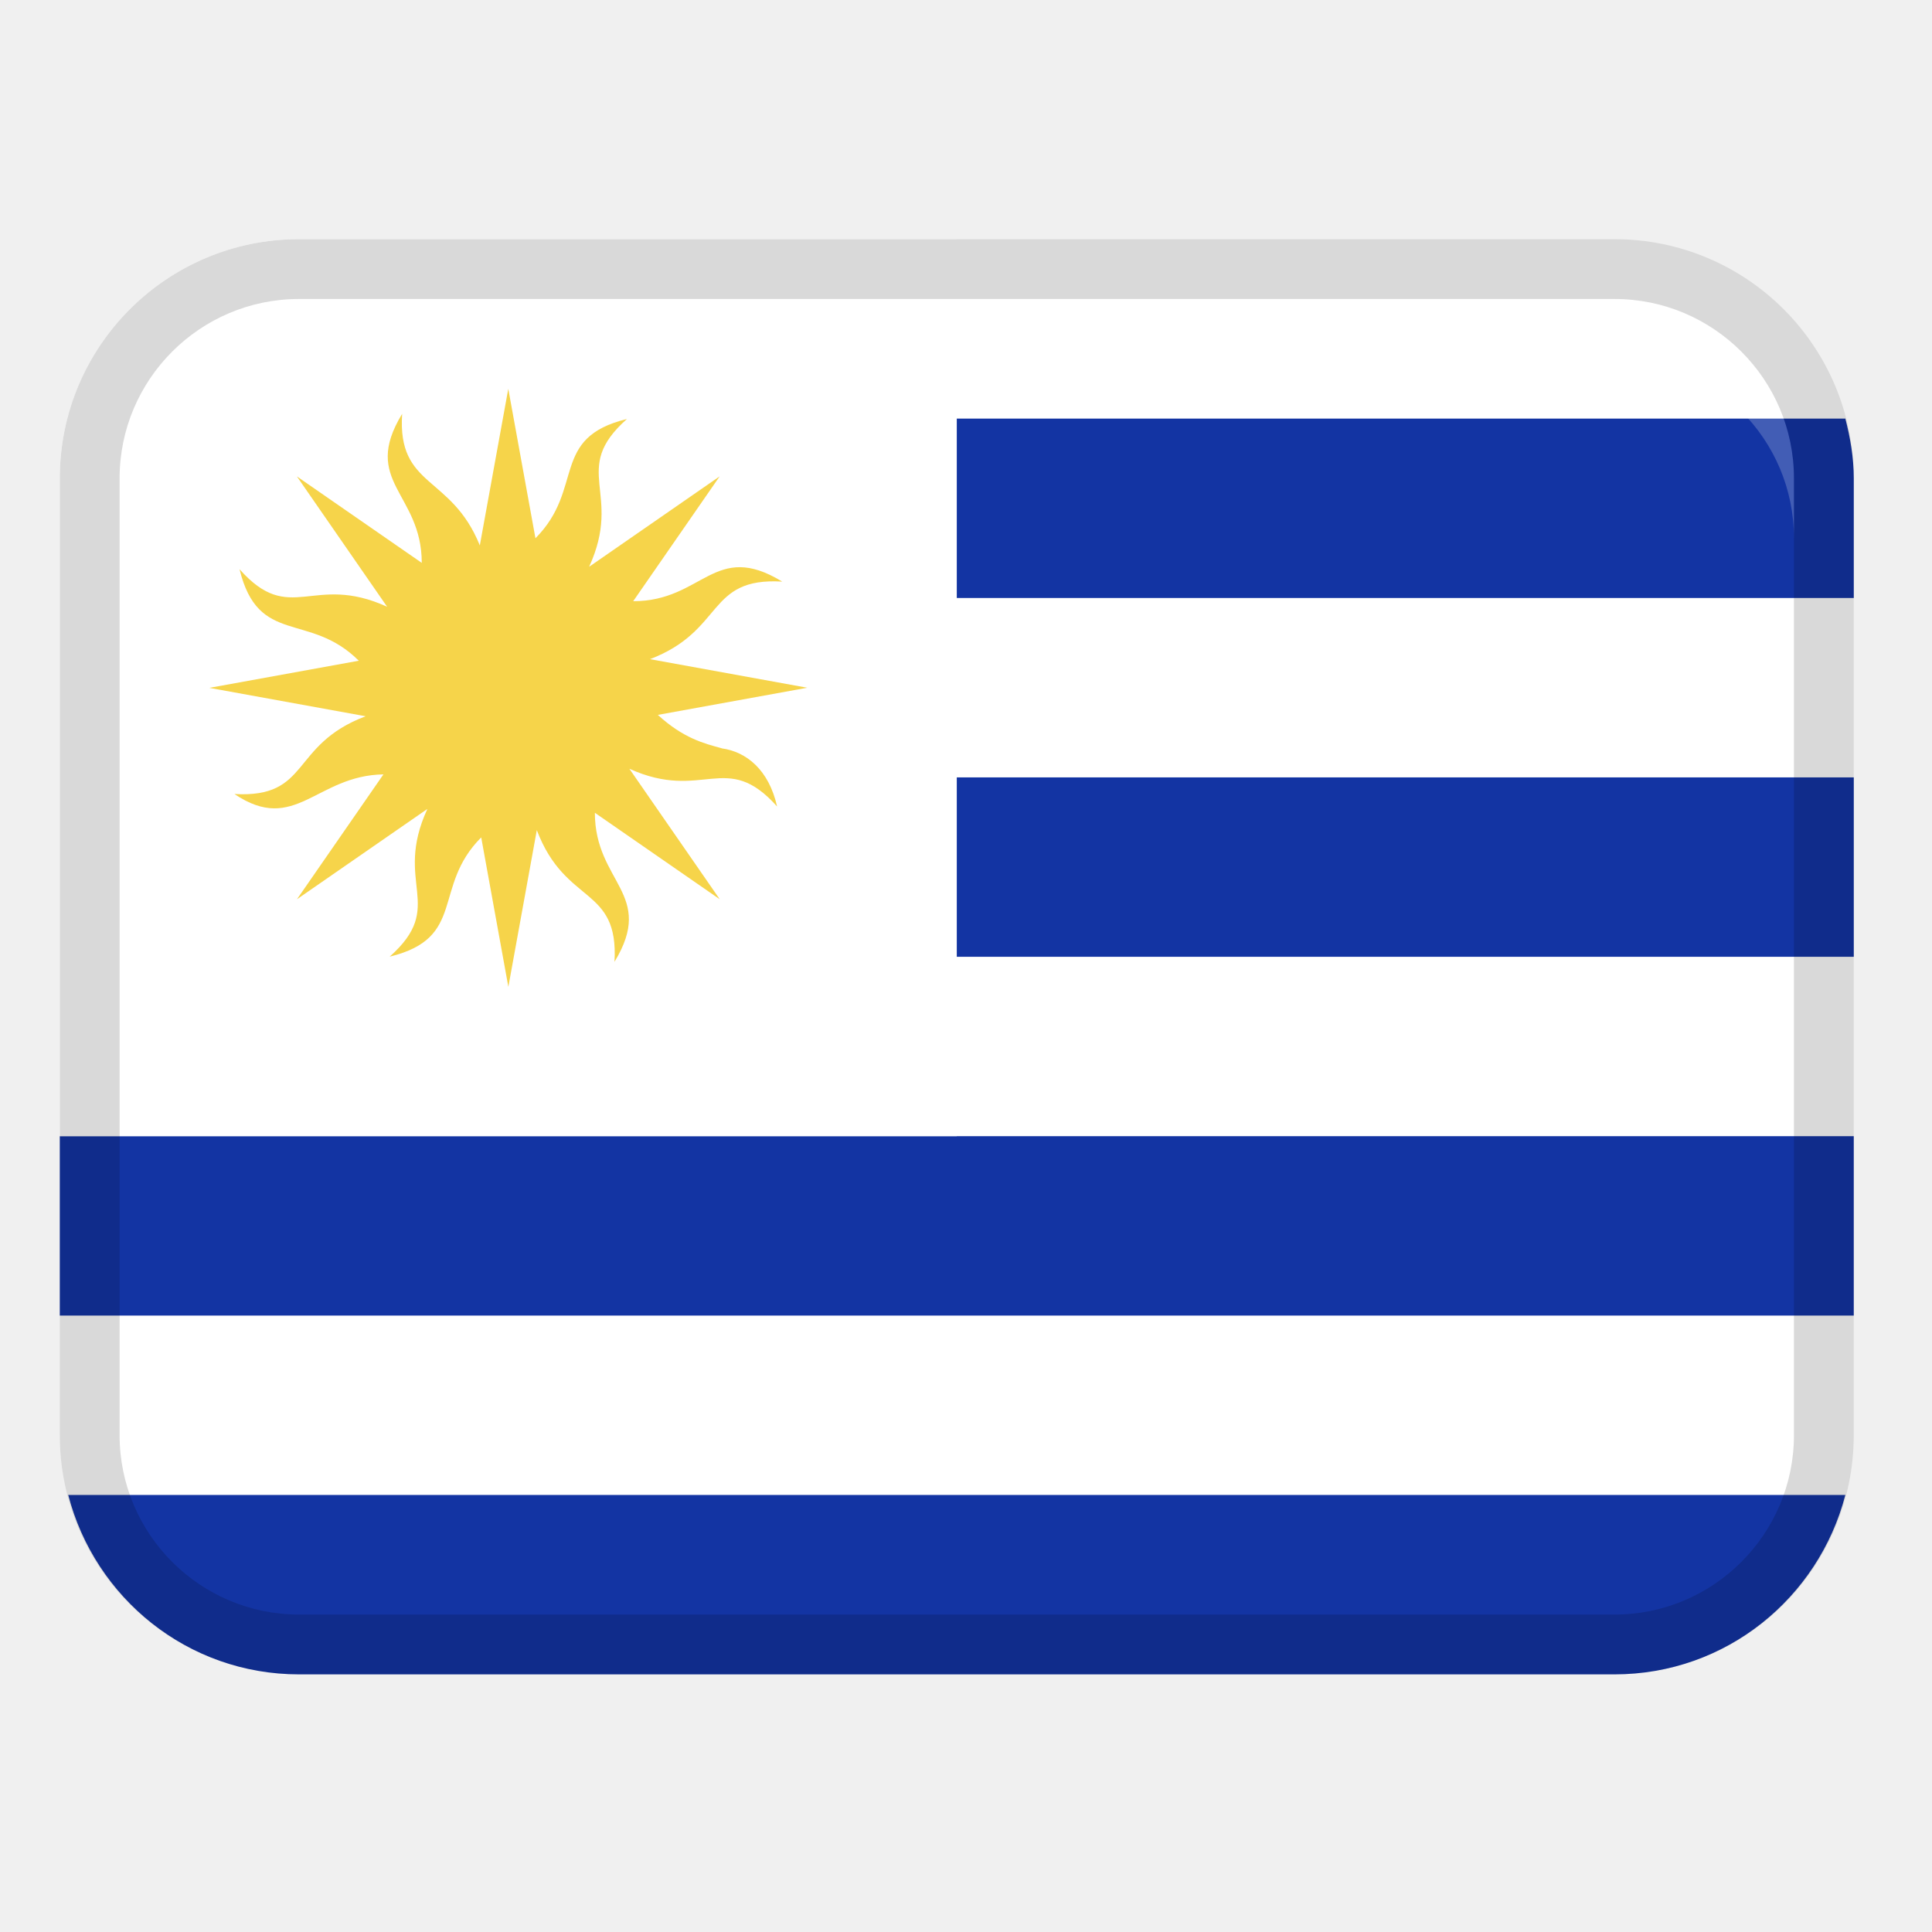
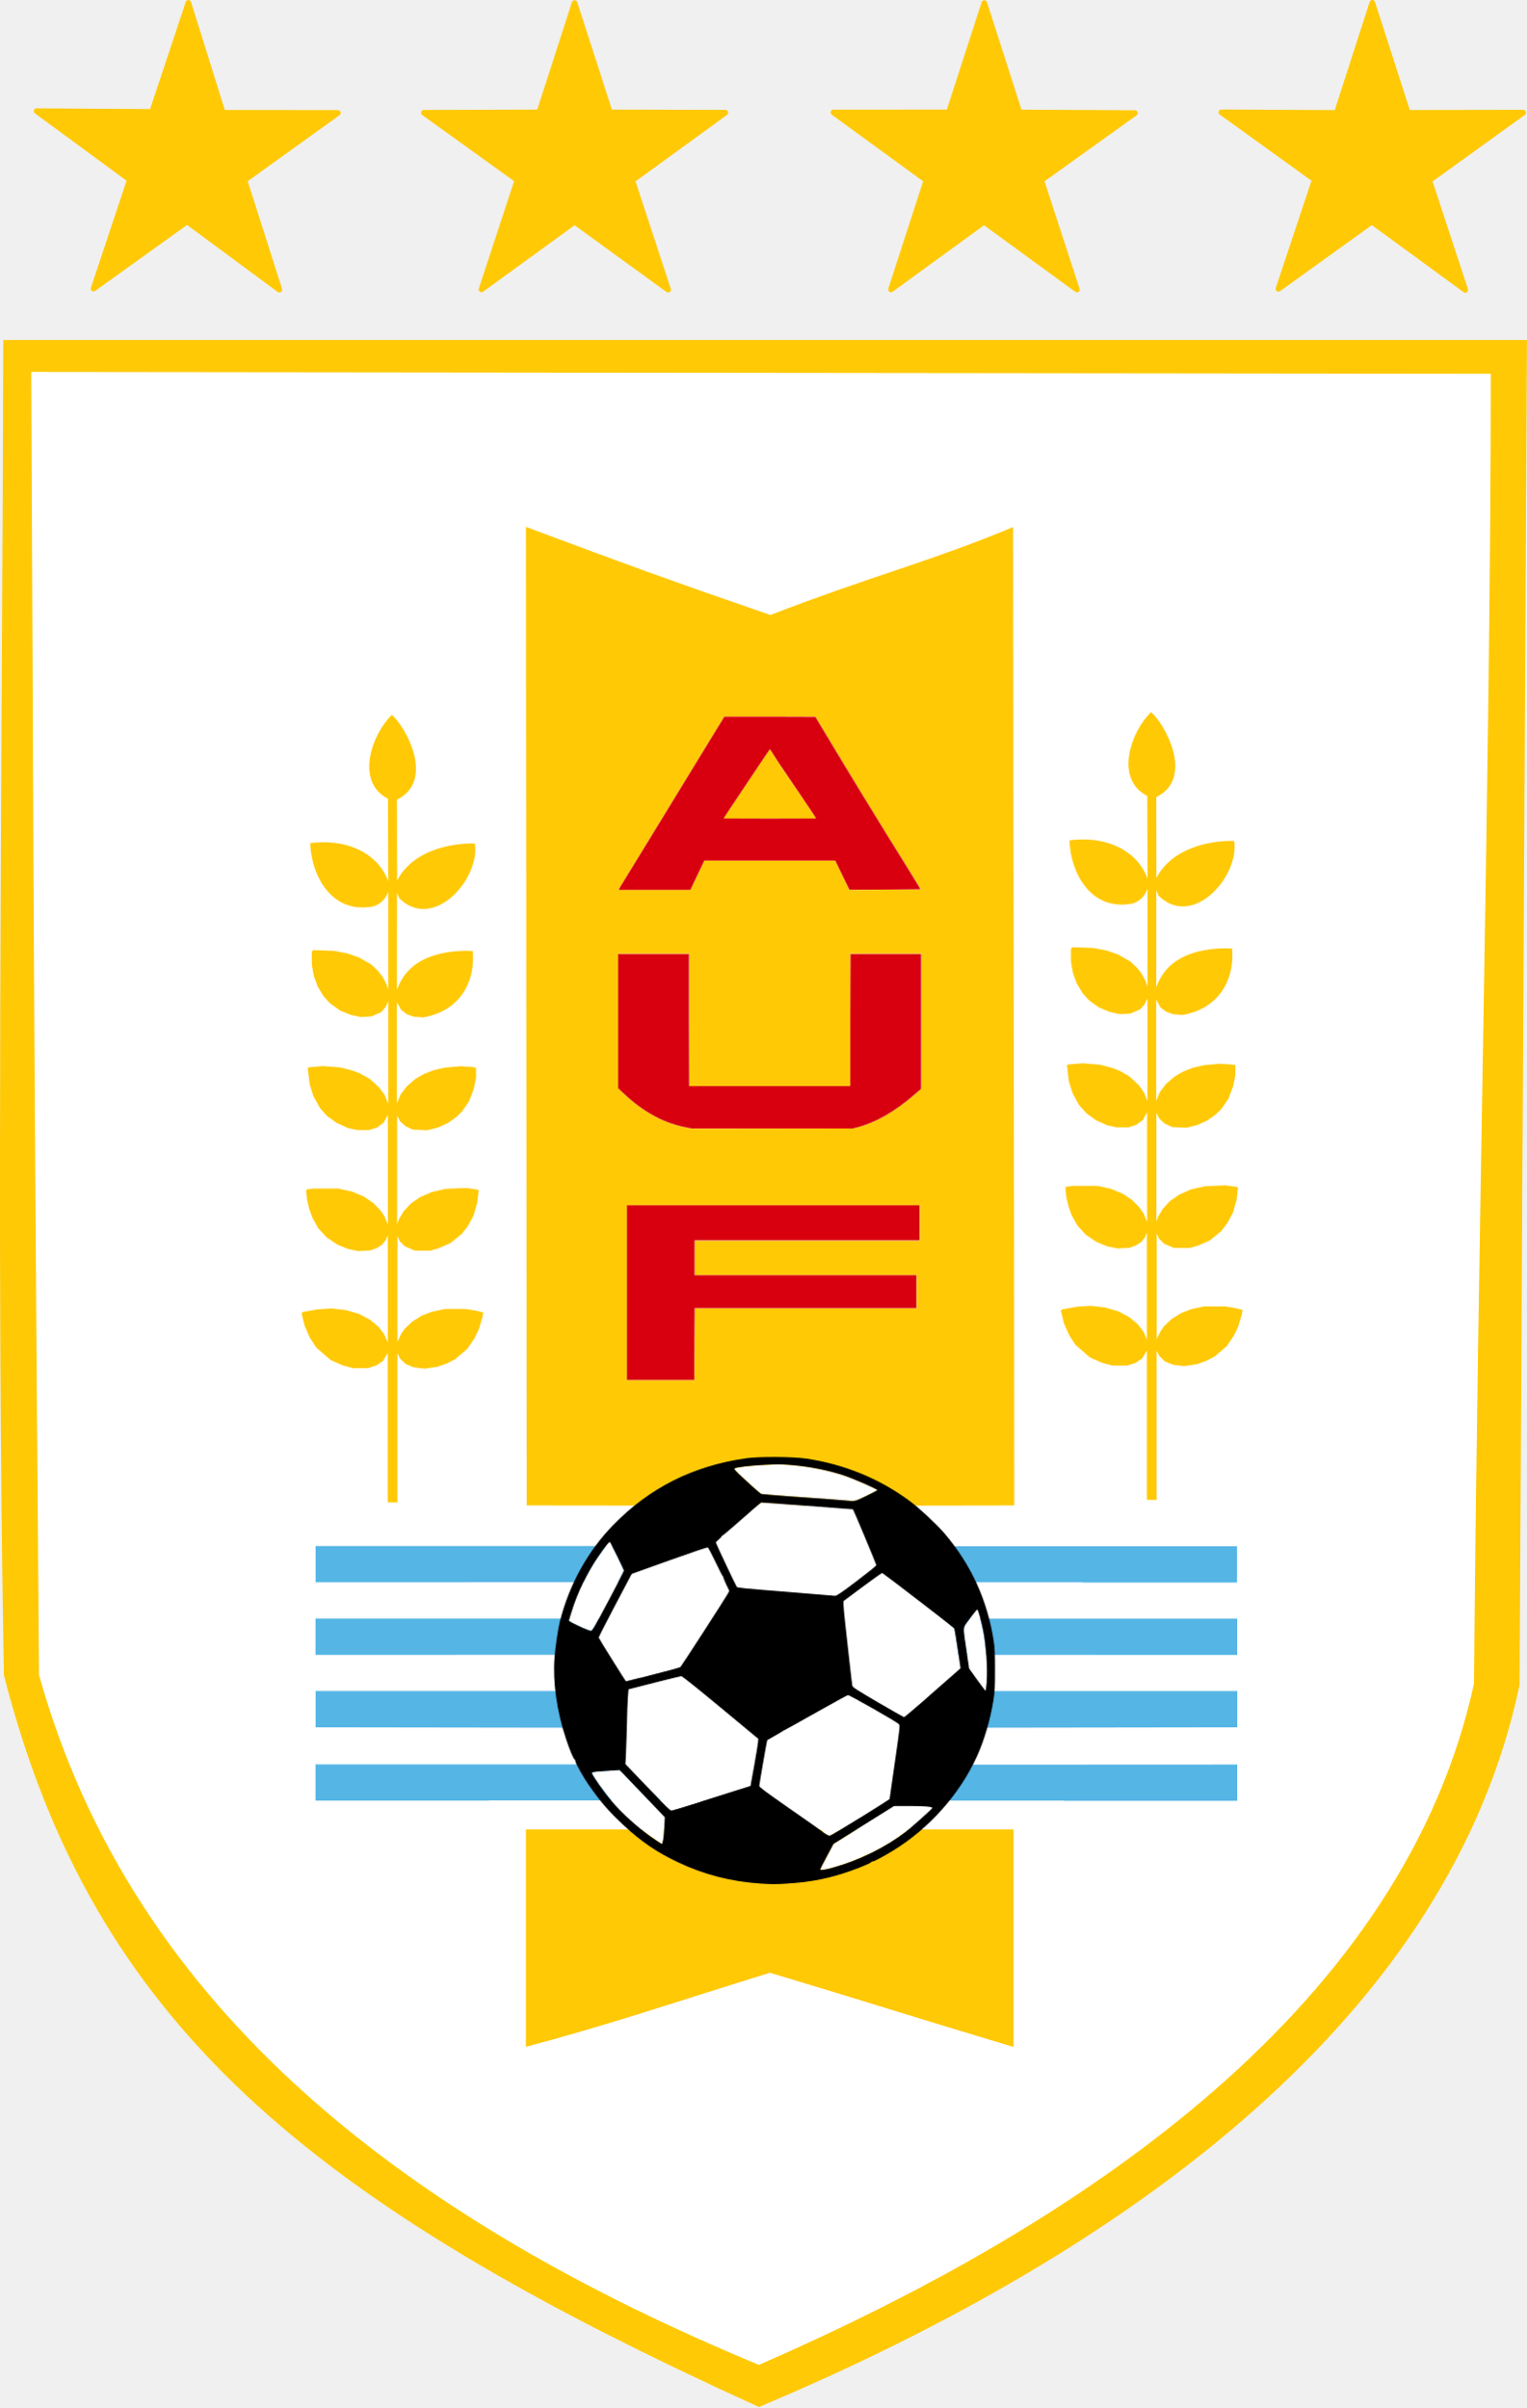
- <svg xmlns="http://www.w3.org/2000/svg" width="82" height="82" viewBox="0 0 82 82" fill="none">
-   <path d="M68.527 10.152H12.69C7.083 10.152 2.538 14.697 2.538 20.304V60.913C2.538 66.52 7.083 71.065 12.69 71.065H68.527C74.134 71.065 78.679 66.52 78.679 60.913V20.304C78.679 14.697 74.134 10.152 68.527 10.152Z" fill="white" />
-   <path d="M2.538 48.223H78.679V55.837H2.538V48.223Z" fill="#1334A3" />
-   <path d="M78.322 63.451H2.896C4.028 67.822 7.964 71.065 12.69 71.065H68.527C73.253 71.065 77.187 67.822 78.322 63.451Z" fill="#1334A3" />
-   <path d="M38.071 32.995H78.68V40.609H38.071V32.995Z" fill="#1334A3" />
-   <path d="M78.322 17.766H38.071V25.38H78.68V20.304C78.68 19.424 78.532 18.581 78.322 17.766Z" fill="#1334A3" />
-   <path opacity="0.2" d="M68.527 12.69H12.69C8.485 12.69 5.076 16.099 5.076 20.304V22.842C5.076 18.637 8.485 15.228 12.69 15.228H68.527C72.733 15.228 76.141 18.637 76.141 22.842V20.304C76.141 16.099 72.733 12.69 68.527 12.69Z" fill="white" />
-   <path d="M12.69 10.152H40.609V48.223H2.538V20.304C2.538 14.7 7.086 10.152 12.69 10.152Z" fill="white" />
-   <path opacity="0.15" d="M68.527 10.152H12.69C7.084 10.152 2.538 14.697 2.538 20.304V60.913C2.538 66.519 7.084 71.065 12.69 71.065H68.527C74.134 71.065 78.679 66.519 78.679 60.913V20.304C78.679 14.697 74.134 10.152 68.527 10.152ZM76.141 60.913C76.141 65.111 72.725 68.527 68.527 68.527H12.69C8.492 68.527 5.076 65.111 5.076 60.913V20.304C5.076 16.106 8.492 12.69 12.69 12.69H68.527C72.725 12.69 76.141 16.106 76.141 20.304V60.913Z" fill="black" />
-   <path d="M30.632 31.758C29.878 31.558 28.989 31.324 27.921 30.342L34.264 29.19L27.588 27.977C30.771 26.761 29.974 24.494 33.2 24.685C30.317 22.928 29.847 25.515 26.875 25.517L30.545 20.218L25.005 24.055C26.456 20.888 24.177 19.944 26.609 17.784C23.33 18.581 24.825 20.741 22.726 22.845L21.573 16.502L20.365 23.149C19.147 20.134 16.86 20.725 17.068 17.565C15.312 20.449 17.898 20.918 17.901 23.89L12.601 20.22L16.431 25.753C13.266 24.306 12.325 26.591 10.167 24.159C10.964 27.438 13.124 25.944 15.228 28.043L8.886 29.195L15.518 30.4C12.294 31.616 13.19 33.885 9.949 33.7C12.523 35.436 13.416 32.913 16.274 32.867L12.604 38.167L18.139 34.334C16.675 37.514 18.974 38.436 16.54 40.603C19.82 39.806 18.325 37.646 20.424 35.542L21.576 41.885L22.784 35.233C24 38.446 26.266 37.583 26.081 40.822C27.837 37.938 25.251 37.469 25.248 34.497L30.548 38.167L26.713 32.629C29.85 34.047 30.822 31.806 32.982 34.23C32.634 32.674 31.677 31.903 30.632 31.763V31.758Z" fill="#F6D44A" />
+ <svg xmlns="http://www.w3.org/2000/svg" id="uuid-63615032-1c86-46ae-8ca6-317d469bf4bb" viewBox="0 0 196.5 309.75">
+   <path d="M2.54,215.56c-.27-55.27.21-121.83-.7-169.81,68.16.41,120.68-.03,192.03.45-.63,60.04-.2,105.68-.95,170.76-8.42,34.88-59.8,77.87-94.55,89.78C38.27,293.55,5.88,226.62,2.54,215.56Z" style="fill:#fff;" />
+   <path d="M189.69,216.58c.43-55.67,2.14-119,2.16-168.48l-187.83-.24c.29,55.28.17,64.47,1,167.68,12.22,43.8,48.5,70.46,92.63,88.79,42.91-18.66,83.13-46.65,92.05-87.74h0ZM97.67,309.75C39.75,283.42,11.96,260.44.5,215.55c-1.01-55.74-.21-116.05-.08-171.8h196.08c-.32,57.69-.64,115.38-.95,173.07-8.88,42.19-49.18,72.4-97.88,92.93Z" style="fill:#ffc905;" />
+   <path d="M67.68,235.42v27.98l.1-.03h.01c11.05-2.95,18.11-5.42,31.28-9.5,13.36,4,15.55,4.8,31.26,9.52h.1v-27.96c-20.56-.03-41.89.02-62.75,0h0ZM80.67,155.11h37.71v4.55h-28.96v4.45h28.56v4.26h-28.56l-.05,9.24h-8.7c0-7.5,0-14.99,0-22.49h0ZM79.55,122.73h9.15v17.02h20.72v-17.02h9.15c0,5.79,0,11.58,0,17.36-2.18,2-5.25,4.39-8.8,5.12-6.08,0-13.3.02-20.41.03-3.96-.41-7.17-2.51-9.81-5.21v-17.31ZM99.07,96.39c-1.8,2.74-3.94,5.86-5.96,8.93h11.9c-1.69-2.68-4-5.76-5.94-8.93ZM93.19,92.22h11.74c5.17,8.64,7.98,13.23,13.61,22.25-2.76.01-6.01.02-9.23.05-.57-1.16-1.19-2.44-1.83-3.78h-16.83l-1.8,3.77c-2.77,0-6.05,0-9.29,0,4.68-7.67,8.56-14,13.63-22.29h0ZM50.53,91.89c-2.71,2.51-4.87,8.75-.6,10.89l.03,10.63c-1.49-4-5.84-5.49-10.04-4.91.13,4.23,2.77,9.07,7.95,8.17.87-.15,1.73-.87,2.09-1.93v6.32s0,6.32,0,6.32l-.12-.38-.12-.38-.25-.47-.25-.47-.28-.36-.28-.36-.45-.43-.45-.43-.79-.45-.79-.45-.75-.26-.75-.26-.84-.16-.84-.16-1.36-.05-1.36-.05-.08.12-.08.12v.87s.02.87.02.87l.12.67.12.67.24.66.24.67.37.62.37.62.43.48.43.48.64.45.64.46.69.29.69.29.67.14.67.14.65-.04.65-.04.62-.26.62-.26.3-.33.3-.33.18-.39.18-.39v6.61s0,6.61,0,6.61l-.22-.54-.21-.55-.34-.48-.34-.48-.61-.57-.61-.57-.65-.37-.65-.37-.48-.18-.47-.18-.78-.2-.78-.2-1.11-.09-1.11-.09-.94.08-.94.08-.06.05-.06.05.12,1.02.12,1.02.24.78.24.78.42.75.41.75.46.53.47.53.62.44.62.45.73.33.73.33.59.13.59.13h1.55l.52-.17.52-.17.41-.31.41-.31.27-.5.27-.5v14.14s-.22-.54-.22-.54l-.22-.54-.25-.37-.25-.37-.46-.48-.46-.48-.61-.42-.61-.42-.79-.33-.79-.33-.87-.18-.87-.19h-1.59s-1.59,0-1.59,0l-.47.07-.47.07.06.67.07.66.14.6.14.6.2.54.2.54.37.67.37.67.54.59.54.6.69.46.68.46.69.29.69.28.67.14.67.14.77-.04.77-.04.39-.14.38-.14.35-.21.35-.21.26-.32.26-.32.13-.32.13-.31v13.81s-.23-.52-.23-.52l-.22-.52-.36-.48-.36-.47-.55-.47-.55-.46-.71-.38-.71-.38-.87-.25-.87-.25-.92-.1-.91-.1-.87.06-.87.05-.96.17-.96.17-.09.08-.09.08.2.81.2.81.33.76.33.76.43.66.43.65.92.79.91.79.77.34.77.34.67.18.67.18h.96s.96,0,.96,0l.55-.18.56-.19.4-.27.41-.27.31-.52.31-.52v19.23h1.25v-19.18s.18.35.18.35l.18.34.35.34.35.34.51.21.51.21.71.09.71.09.82-.12.82-.12.6-.21.6-.21.55-.28.55-.28.78-.67.78-.67.45-.66.45-.66.29-.6.29-.6.23-.77.23-.77.05-.31.05-.31-.5-.12-.5-.12-.63-.1-.62-.1h-2.69l-.84.18-.84.18-.64.25-.64.25-.6.37-.6.37-.5.47-.5.47-.25.37-.25.37-.22.47-.22.47v-6.82s0-6.82,0-6.82l.14.34.14.34.34.34.34.34.64.27.64.28h1.01s1.01,0,1.01,0l.53-.16.53-.15.75-.33.75-.33.73-.59.72-.58.39-.5.39-.5.37-.68.37-.68.24-.83.24-.83.09-.79.09-.79-.07-.06-.07-.06-.72-.1-.72-.1-1.3.05-1.3.05-.94.21-.93.21-.76.34-.76.34-.57.39-.57.4-.47.5-.47.5-.3.5-.3.5-.12.33-.12.33v-6.99s0-6.99,0-6.99l.19.37.19.37.36.32.35.32.48.22.48.22.93.03.93.04.7-.18.7-.18.63-.29.62-.29.52-.37.52-.37.38-.37.38-.37.45-.65.45-.65.3-.79.3-.78.15-.73.15-.73v-1.3l-.27-.04-.27-.04-.72-.05-.72-.05-1.02.09-1.02.09-.74.17-.74.17-.61.24-.61.24-.54.31-.54.31-.55.48-.56.48-.41.54-.41.54-.23.57-.23.57v-13.06s.27.5.27.5l.27.5.37.28.37.28.44.16.44.16.6.05.6.05c4.52-.75,6.77-4.29,6.41-8.55l-.77-.03c-3.53.02-7.21,1.01-8.72,4.35l-.27.67v-6.24s.01-6.24.01-6.24l.14.35.14.35c4.42,4.34,10.44-2.51,9.74-7.04-3.32-.1-8.11,1.02-10.01,4.77,0-3.47-.02-6.94-.02-10.42,5.01-2.45,1.06-9.52-.7-10.94h0ZM148.24,91.53c-2.71,2.51-4.87,8.75-.6,10.89l.03,10.63c-1.49-4-5.84-5.48-10.04-4.91.13,4.23,2.77,9.07,7.95,8.16.87-.15,1.73-.87,2.09-1.93v6.32s0,6.32,0,6.32l-.12-.38-.12-.38-.25-.47-.25-.47-.28-.36-.28-.36-.45-.43-.45-.43-.79-.45-.79-.45-.75-.26-.75-.26-.84-.16-.84-.16-1.36-.05-1.36-.05-.08.12-.09.12v.87s.02.87.02.87l.12.67.12.67.24.66.24.67.37.62.37.62.43.48.43.48.64.46.64.45.69.29.69.29.67.14.67.14.65-.04.65-.04.62-.26.62-.26.3-.33.3-.33.18-.39.18-.39v13.23s-.21-.54-.21-.54l-.22-.55-.33-.48-.34-.48-.61-.57-.61-.57-.65-.37-.65-.37-.48-.18-.47-.18-.78-.2-.78-.2-1.11-.09-1.11-.09-.94.08-.94.08-.06.05-.06.05.12,1.02.12,1.02.24.78.24.78.42.75.41.75.46.53.47.53.62.45.62.45.73.33.73.33.59.13.59.13h1.55l.52-.16.51-.17.41-.31.42-.31.27-.5.27-.5v14.14s-.22-.54-.22-.54l-.22-.54-.25-.37-.25-.37-.46-.48-.46-.48-.61-.42-.61-.42-.79-.33-.79-.33-.87-.19-.87-.19h-1.59s-1.59,0-1.59,0l-.47.07-.47.07.06.66.07.67.14.6.14.6.2.54.19.54.37.67.37.67.54.6.54.59.68.47.69.46.69.29.69.28.67.14.67.14.77-.04.77-.04.38-.14.39-.14.35-.21.35-.21.26-.32.26-.32.13-.32.13-.31v6.9s0,6.9,0,6.9l-.22-.52-.22-.52-.36-.47-.36-.47-.55-.46-.55-.46-.71-.38-.71-.38-.87-.25-.87-.25-.91-.1-.91-.1-.87.05-.87.06-.96.17-.96.17-.09.08-.09.08.2.81.2.81.33.76.33.76.43.66.43.65.92.79.91.79.77.34.77.34.67.18.67.18h.96s.96,0,.96,0l.55-.18.55-.19.4-.27.41-.27.31-.52.31-.52v19.23h1.25v-19.18s.18.34.18.34l.18.35.36.34.35.34.51.21.51.21.71.09.71.09.82-.12.82-.12.6-.21.6-.21.55-.28.55-.28.78-.67.78-.67.45-.66.45-.66.29-.6.29-.6.23-.77.23-.77.05-.31.05-.31-.5-.12-.5-.12-.63-.1-.62-.1h-2.69l-.84.18-.84.18-.64.25-.64.25-.6.37-.6.37-.5.47-.5.47-.25.37-.25.37-.22.47-.22.47v-6.82s0-6.82,0-6.82l.14.34.14.34.34.34.34.34.64.27.64.27h1.01s1.01,0,1.01,0l.53-.16.53-.15.75-.33.75-.33.73-.59.72-.59.39-.49.39-.5.37-.68.37-.68.24-.83.24-.83.09-.79.09-.79-.07-.06-.07-.06-.72-.1-.72-.1-1.3.05-1.3.05-.94.21-.93.21-.76.34-.76.34-.57.4-.57.39-.47.5-.47.5-.3.5-.3.5-.12.33-.12.33v-6.99s0-6.99,0-6.99l.19.37.19.38.35.32.36.32.48.22.48.22.93.04.93.04.7-.18.7-.18.62-.29.63-.29.52-.37.52-.37.38-.37.38-.37.45-.65.45-.65.3-.79.3-.78.15-.73.15-.73v-1.3l-.26-.04-.27-.04-.72-.05-.72-.05-1.02.09-1.02.09-.74.17-.74.17-.61.24-.61.24-.54.31-.54.31-.56.48-.56.48-.41.54-.41.54-.23.57-.23.57v-6.53s0-6.53,0-6.53l.27.5.27.5.37.28.37.28.44.16.44.16.6.05.6.05c4.52-.75,6.77-4.29,6.41-8.55l-.77-.03c-3.53.02-7.21,1.01-8.72,4.35l-.27.66v-6.24s.01-6.24.01-6.24l.14.35.14.35c4.42,4.34,10.44-2.51,9.74-7.04-3.32-.1-8.11,1.02-10.01,4.77,0-3.47-.02-6.94-.02-10.42,5.01-2.45,1.06-9.52-.69-10.94h0ZM67.68,67.8l.1,125.93c20.9.04,41.79.06,62.69,0l.03-.03.03-.03c-.02-40.14-.13-85.71-.15-125.85-10.5,4.4-18.92,6.52-31.24,11.32-13.71-4.73-18.05-6.33-31.46-11.34h0Z" style="fill:#ffc905;" />
+   <path d="M139.3,203.62h-19.91l-.67-.82-.67-.82-1-1-1-1-.1-.03-.1-.03-.58-.47-.58-.47h44.5v4.67h-19.91ZM60.52,203.62h-19.91v-4.67h44.45l-1.56,1.41-1.56,1.41-.75.92-.75.92h-19.91ZM141.16,212.96h-18.05l-.08-.57-.08-.57-.16-.73-.16-.73-.27-.86-.27-.86-.06-.17-.06-.17h37.24v4.67h-18.05ZM58.65,212.96h-18.05v-4.67h37.23v.08l-.38,1.18-.38,1.18-.19,1.11-.19,1.11h-18.05ZM140.56,222.31l-18.65.03.15-.33.15-.33.32-1.16.32-1.16.14-.87.14-.87h36.09v4.66l-18.65.03ZM77.91,222.36l-.02-.02-18.64-.03-18.64-.03v-4.67h36.11l.13.82.13.82.23.89.23.89.25.67.25.67-.02-.02ZM136.92,231.72h-22.29l.95-.76.95-.76.82-.85.82-.85.56-.71.56-.71h19.96s19.96-.01,19.96-.01v4.67h-22.29,0ZM62.91,231.72h-22.31v-4.67h39.95l.31.42.31.42.63.69.63.69.81.75.81.75.59.46.59.46h-22.31Z" style="fill:#55b5e5;" />
+   <path d="M115.08,232.42l-3.91,2.44-3.9,2.44-.74,1.4c-.68,1.29-.95,1.82-.95,1.86,0,0,.03.03.07.04.32.12,2.58-.51,4.39-1.24.98-.39,1.06-.43,1.07-.5,0-.07.11-.1.14-.05.04.06,1.47-.64,2.45-1.2,1.18-.67,2.39-1.49,3.19-2.15.98-.8,3.1-2.73,3.1-2.81,0-.17-1.02-.24-3.38-.24h-1.51ZM79.77,227.79s-.4,0-.87.04c-2.01.13-2.44.17-2.61.24-.09.03-.1.05-.08.13.08.36,1.76,2.7,2.73,3.8,1.2,1.36,2.97,2.97,4.5,4.1.38.28,1.25.88,1.55,1.07.09.06.17.1.18.1.04,0,.14-.33.17-.55.05-.31.12-1.13.17-2,.04-.7.04-.84,0-.88-.41-.45-4.86-5.13-5.38-5.66-.19-.19-.35-.35-.36-.37h0ZM109.13,218.15l-.18.09c-.5.26-2.38,1.29-5.09,2.82-1.63.91-2.62,1.46-2.83,1.56-.11.05-.17.09-.14.09.04,0,.06.02.06.08,0,.07-.02.08-.07.08-.05,0-.08-.02-.08-.05,0-.05-.04-.04-.27.11-.15.09-.59.35-.99.58-.4.23-.74.43-.76.45-.04.03-.34,1.71-.73,3.99-.31,1.82-.32,1.88-.27,1.95.17.25.81.71,4.96,3.62,1.35.94,2.57,1.81,2.73,1.92.21.15.28.19.29.16,0-.03.03-.04.07-.04.06,0,.06.03.06.09,0,.05,0,.1.02.12.03.05.45.32.62.4.08.04.18.07.21.07.08,0,.55-.26,1.68-.94,1.47-.88,5.35-3.3,5.9-3.68.13-.09.15-.12.17-.22,0-.06.26-1.83.56-3.92.74-5.17.76-5.4.63-5.56-.2-.24-4.83-2.91-6.19-3.58l-.37-.18ZM87.65,215.71c-.06,0-.82.18-1.67.39-.77.19-5.08,1.3-5.09,1.3-.02.01-.06.47-.11,1.38l-.05.73.08.19.08.19-.08.08-.08.08-.02.99c-.05,1.72-.15,4.6-.19,5.31l-.04.68.33.33c.52.53,1.04,1.07,2.41,2.5,2.13,2.23,2.85,2.96,3.07,3.09.09.05.1.05.3,0,.46-.12,2.11-.63,4.08-1.25,1.97-.62,2.07-.66,2.08-.72,0-.08.14-.12.14-.04,0,.03.02.04.06.04.03,0,.86-.26,1.84-.57l1.78-.56.36-2.03c.52-2.93.67-3.88.61-4.01-.02-.03-3.13-2.63-6.02-5.02-1.58-1.31-3.21-2.61-3.63-2.91-.11-.08-.22-.14-.26-.14h0ZM125.76,207.14c-.06,0-1.41,1.76-1.56,2.02-.21.39-.21.65.03,2.24.07.49.22,1.44.31,2.11l.18,1.22.73,1.02c.4.56.87,1.2,1.04,1.41.17.22.31.38.32.37.02-.03.1-.65.15-1.27.05-.55.02-2.45-.05-3.24-.12-1.54-.26-2.55-.49-3.59-.25-1.13-.59-2.29-.67-2.28h0ZM92.97,202.88c.06,0,.07.01.07.07s-.02.07-.07.07c-.06,0-.07-.02-.07-.07s.02-.07.07-.07ZM113.52,202.44c-.07,0-1.08.72-3,2.14-.75.55-1.49,1.1-1.66,1.22l-.3.22v.34c0,.19.02.64.05.99.08.88.97,8.86,1.05,9.35.06.36.08.38.65.75.64.41,3.84,2.28,5.45,3.19h0c.31.17.56.31.57.31.07,0,1.56-1.27,4.53-3.88,1.15-1.01,1.21-1.07,1.2-1.15,0-.08,0-.09.06-.09.04,0,.08.02.08.03s.12-.08.27-.21c.15-.14.46-.42.7-.62l.42-.38-.22-1.52c-.3-2.02-.45-3.01-.55-3.45-.03-.14-.04-.15-.52-.54-1.98-1.58-8.71-6.72-8.79-6.72h0ZM91.08,199.14l-.57.18c-1.01.32-2.52.84-7.23,2.53-1.08.39-1.96.71-1.97.71-.02.02-2.53,4.81-2.91,5.56-.51.99-1.15,2.25-1.26,2.48l-.06.14.21.36c.54.91,2.06,3.34,2.84,4.57l.44.7.1-.02c.06,0,.56-.13,1.12-.27,1.93-.49,1.85-.47,1.86-.53,0-.07.14-.09.16-.02,0,.04,0,.05,1.84-.44,1.49-.39,1.81-.49,1.92-.6.06-.05.23-.31.41-.58,1.32-2.01,3.12-4.78,4.32-6.66,1.17-1.83,1.28-2,1.42-2.28l.13-.23-.24-.5c-.31-.64-.51-1.11-.51-1.22,0-.05-.02-.11-.06-.14-.07-.07-.56-1.02-.95-1.84-.39-.8-.87-1.73-.95-1.82l-.06-.07ZM78.43,198.46c-.15.07-.65.72-1.45,1.87-1.05,1.51-2.11,3.53-2.85,5.44-.22.57-.4,1.1-.61,1.79-.11.34-.22.7-.25.78s-.06.17-.06.19c0,.08.24.23.95.57.66.32,1.28.59,1.63.71.1.03.2.06.22.06.14,0,.31-.25.86-1.24.77-1.4,2.84-5.35,3.29-6.27l.12-.24-.06-.13c-.16-.39-1.24-2.6-1.6-3.27-.15-.27-.15-.28-.22-.25h0ZM92.97,197.68c.07,0,.08,0,.08.07s0,.07-.08.07-.08,0-.08-.07,0-.07.08-.07ZM97.97,193.36l-.18.13c-.2.15-.63.53-2.18,1.88-1.75,1.53-2.46,2.13-2.64,2.24-.06.04-.12.1-.14.14-.02.04-.18.21-.35.37-.17.16-.32.32-.33.34-.02.06.16.45.82,1.86,1.08,2.32,1.81,3.82,1.88,3.87.13.1.92.18,5.56.55,4.54.36,6.27.51,6.86.57.28.03.37,0,.74-.25.86-.56,3.83-2.82,4.51-3.43l.26-.23-.11-.29c-.36-.92-1.57-3.82-2.35-5.65-.42-.98-.53-1.22-.58-1.24-.08-.03-4.09-.33-11.23-.84l-.54-.04ZM100.76,188.47c-1.47-.06-4.81.17-5.9.41-.37.08-.39.11-.2.34.16.2,2.24,2.14,2.77,2.58.22.18.43.36.47.39.06.05.13.06.87.13,1.32.12,2.87.24,6.38.49,2.09.15,3.49.26,3.89.3.17.02.45.03.64.03.39-.01.5-.04.96-.24.55-.24,2.13-1.04,2.22-1.12.03-.03,0-.05-.12-.12-.47-.28-2.41-1.12-3.61-1.58-2.22-.84-5.59-1.49-8.39-1.61h0Z" style="fill:#fff;" />
+   <path d="M111.47,192.51c.76-.37,1.4-.7,1.43-.74.08-.12-3.13-1.52-4.46-1.95-1.85-.6-4.06-1.05-6.17-1.25-1.55-.15-1.95-.16-3.63-.08-1.99.09-3.94.32-4.12.48-.08.07.18.37,1.07,1.19.64.6,1.44,1.32,1.76,1.59l.6.5,1.39.13c.76.07,3.05.24,5.09.38s4,.29,4.37.33c1.24.13,1.19.14,2.67-.58h0ZM110.25,203.46c1.62-1.23,2.52-1.96,2.52-2.05,0-.12-2.92-7.1-3-7.18,0-.01-2.67-.21-5.92-.45l-5.89-.43-.28.22c-.16.12-1.25,1.08-2.44,2.12-1.18,1.05-2.21,1.91-2.28,1.93-.07.01-.12.07-.12.12s-.16.22-.36.38c-.2.16-.36.33-.36.38,0,.11,2.61,5.63,2.7,5.72.11.11,1,.2,6.09.6,2.68.21,5.2.42,5.59.46.4.04.84.08.97.08.2,0,.75-.36,2.77-1.89h0ZM78.28,206.04c1.11-2.1,2.02-3.87,2.02-3.93,0-.11-1.69-3.54-1.8-3.66-.09-.09-.46.35-1.48,1.81-1.41,2.02-2.75,4.79-3.47,7.18-.15.5-.3.97-.33,1.05-.05.12.19.26,1.28.77.76.36,1.43.62,1.55.61.19-.02.45-.47,2.23-3.84h0ZM82.43,215.91c4.26-1.09,5.03-1.3,5.14-1.4.15-.14,5.86-8.98,6.1-9.44l.18-.35-.41-.85c-.22-.47-.38-.87-.35-.9.03-.03,0-.08-.06-.11-.06-.03-.49-.87-.96-1.86-.47-.99-.91-1.82-.98-1.86-.08-.04-1.92.58-4.96,1.67l-4.84,1.73-2.14,4.06c-1.17,2.23-2.12,4.09-2.11,4.13.09.23,3.46,5.63,3.51,5.63.03,0,.86-.21,1.85-.46h0ZM126.97,216.33c.14-1.58-.08-4.7-.44-6.48-.27-1.34-.67-2.73-.77-2.73-.04,0-.46.52-.93,1.14-1,1.34-.95.79-.44,4.23l.33,2.23,1.04,1.45c.57.8,1.06,1.43,1.08,1.41.02-.02.09-.59.15-1.25h0ZM119.22,218.54c1.54-1.34,3.15-2.76,3.59-3.15l.8-.71-.37-2.54c-.21-1.39-.4-2.56-.43-2.59-.63-.55-9.2-7.13-9.28-7.13-.06,0-1.21.81-2.55,1.81l-2.43,1.81v.48c0,.27.1,1.35.22,2.41.12,1.06.37,3.24.54,4.83.18,1.59.34,3.01.37,3.15.05.23.36.43,3.31,2.16,1.79,1.05,3.3,1.9,3.35,1.91.05,0,1.35-1.09,2.89-2.44h0ZM90.18,231.85c1.98-.63,4.23-1.34,5-1.58l1.4-.44.47-2.6c.26-1.43.48-2.79.5-3.03l.03-.44-4.86-4.03c-2.95-2.45-4.93-4.03-5.04-4.03-.1,0-1.67.38-3.49.85l-3.31.85-.08,1.06c-.04.58-.07,1.21-.07,1.4,0,.58-.14,5.25-.19,6.23l-.06.94.61.62c.34.34,1.62,1.68,2.86,2.98,1.64,1.73,2.3,2.37,2.44,2.37.11,0,1.82-.51,3.8-1.14h0ZM110.69,233.92c2.08-1.29,3.79-2.38,3.79-2.41s.31-2.17.68-4.76c.65-4.52.67-4.71.52-4.87-.31-.32-6.37-3.77-6.56-3.74-.1.02-1.93,1.02-4.07,2.23-2.14,1.21-3.97,2.22-4.06,2.26-.09.03-.19.08-.21.11-.02.03-.49.31-1.04.62-.55.31-1,.57-1.01.58-.04.03-1.02,5.71-1.02,5.88,0,.16.71.69,3.95,2.95,2.17,1.51,4.01,2.8,4.08,2.87.32.28.87.6,1.02.61.09,0,1.86-1.05,3.95-2.35h0ZM85.33,236.8c.06-.27.13-1.04.16-1.71l.06-1.23-2.42-2.55c-1.33-1.4-2.64-2.77-2.91-3.04l-.49-.49-1.77.12c-1.46.1-1.78.14-1.8.25-.04.21,1.55,2.47,2.6,3.69,1.29,1.51,3.32,3.34,4.99,4.52.74.52,1.37.94,1.41.94.04,0,.11-.22.17-.48h0ZM107.19,240.34c3.4-.95,6.77-2.61,9.41-4.64.77-.6,3.38-2.94,3.38-3.04,0-.16-1-.25-2.87-.25h-2.05s-3.9,2.44-3.9,2.44l-3.9,2.44-.85,1.59c-.47.87-.85,1.63-.85,1.67,0,.16.57.09,1.64-.21h0ZM97.89,242.39c-3.8-.25-7.24-1.13-10.6-2.72-2.76-1.3-4.75-2.66-7-4.75-2-1.86-3.04-3.07-4.62-5.35-.6-.86-1.61-2.67-1.62-2.9,0-.11-.06-.23-.13-.28-.16-.12-.63-1.24-1.08-2.6-1.19-3.55-1.73-7.36-1.48-10.52.11-1.36.44-3.64.68-4.59,1.17-4.68,3.57-9.04,6.85-12.41,4.69-4.82,10.34-7.66,17.15-8.61,1.69-.24,5.94-.21,7.69.04,4.92.72,9.46,2.58,13.37,5.48,1.24.92,3.46,2.99,4.45,4.15,3.45,4.05,5.54,8.64,6.34,13.9.13.82.16,1.62.16,3.65,0,2.3-.02,2.76-.21,3.95-.38,2.42-1.18,5.14-2.11,7.18-2.22,4.88-6.15,9.29-10.8,12.14-1.29.79-2.58,1.47-2.66,1.4-.03-.03-.1.01-.16.09-.16.2-2.35,1.07-3.86,1.53-2.33.71-4.3,1.05-6.93,1.22-1.52.1-1.92.09-3.44,0h0Z" />
+   <path d="M105,105.3c0-.06-1.04-1.63-2.46-3.7-1.7-2.48-2.57-3.78-3.19-4.79-.14-.23-.26-.41-.27-.41-.01,0-.27.38-.59.86-.31.47-1.23,1.84-2.04,3.05-1.85,2.76-3.33,4.99-3.33,5.01,0,.01,2.67.02,5.94.02s5.94-.01,5.94-.02h0ZM79.76,114.21c.1-.16,1.87-3.06,3.95-6.45,2.07-3.39,5.06-8.27,6.63-10.85l2.87-4.69h5.86s5.86.02,5.86.02l.7,1.17c4.31,7.19,7.02,11.62,11.28,18.47,1.31,2.1,1.57,2.55,1.52,2.56-.03.01-2.1.03-4.59.04l-4.53.02-.74-1.52c-.41-.84-.82-1.69-.91-1.88l-.17-.36h-16.85l-.9,1.89-.9,1.89h-9.25l.18-.29Z" style="fill:#d8000f;" />
+   <path d="M88.59,145.13c-3.02-.5-5.77-1.98-8.43-4.51l-.62-.59v-17.27h9.12v8.5s.02,8.5.02,8.5h20.74v-8.5s.03-8.5.03-8.5h9.08v17.36l-.14.12c-.08.07-.36.31-.63.55-2.63,2.29-5.16,3.73-7.59,4.32l-.44.11h-10.32s-10.32,0-10.32,0l-.5-.08h-.01Z" style="fill:#d8000f;" />
+   <path d="M80.68,166.35v-11.25h37.66v4.52h-28.95v4.48h28.54v4.24h-28.53l-.02,2.67c-.01,1.47-.02,3.55-.02,4.63v1.95h-8.68v-11.25Z" style="fill:#d8000f;" />
+   <polygon points="196.02 14.49 183.93 23.21 188.56 37.31 176.54 28.52 164.52 37.17 169.2 23.12 157.18 14.45 172.03 14.53 176.6 .36 181.16 14.52 196.02 14.49" style="fill:#ffc905;" />
+   <polygon points="196.02 14.49 183.93 23.21 188.56 37.31 176.54 28.52 164.52 37.17 169.2 23.12 157.18 14.45 172.03 14.53 176.6 .36 181.16 14.52 196.02 14.49" style="fill:none; stroke:#ffc905; stroke-linejoin:round; stroke-width:.72px;" />
+   <polygon points="138.59 37.26 126.63 28.54 114.66 37.25 119.22 23.19 107.25 14.47 122.11 14.46 126.67 .39 131.19 14.47 146.05 14.55 133.99 23.19 138.59 37.26" style="fill:#ffc905;" />
+   <polygon points="138.59 37.26 126.63 28.54 114.66 37.25 119.22 23.19 107.25 14.47 122.11 14.46 126.67 .39 131.19 14.47 146.05 14.55 133.99 23.19 138.59 37.26" style="fill:none; stroke:#ffc905; stroke-linejoin:round; stroke-width:.72px;" />
+   <polygon points="73.94 28.54 61.96 37.24 66.58 23.17 54.54 14.51 69.4 14.46 73.94 .39 78.48 14.46 93.34 14.5 81.36 23.2 85.98 37.28 73.94 28.54" style="fill:#ffc905;" />
+   <polygon points="73.94 28.54 61.96 37.24 66.58 23.17 54.54 14.51 69.4 14.46 73.94 .39 78.48 14.46 93.34 14.5 81.36 23.2 85.98 37.28 73.94 28.54" style="fill:none; stroke:#ffc905; stroke-linejoin:round; stroke-width:.72px;" />
+   <polygon points="12.04 37.14 16.71 23.12 4.71 14.3 19.57 14.4 24.24 .37 28.66 14.51 43.48 14.53 31.45 23.18 35.95 37.28 24.07 28.5 12.04 37.14" style="fill:#ffc905;" />
+   <polygon points="12.04 37.14 16.71 23.12 4.71 14.3 19.57 14.4 24.24 .37 28.66 14.51 43.48 14.53 31.45 23.18 35.95 37.28 24.07 28.5 12.04 37.14" style="fill:none; stroke:#ffc905; stroke-linejoin:round; stroke-width:.72px;" />
</svg>
